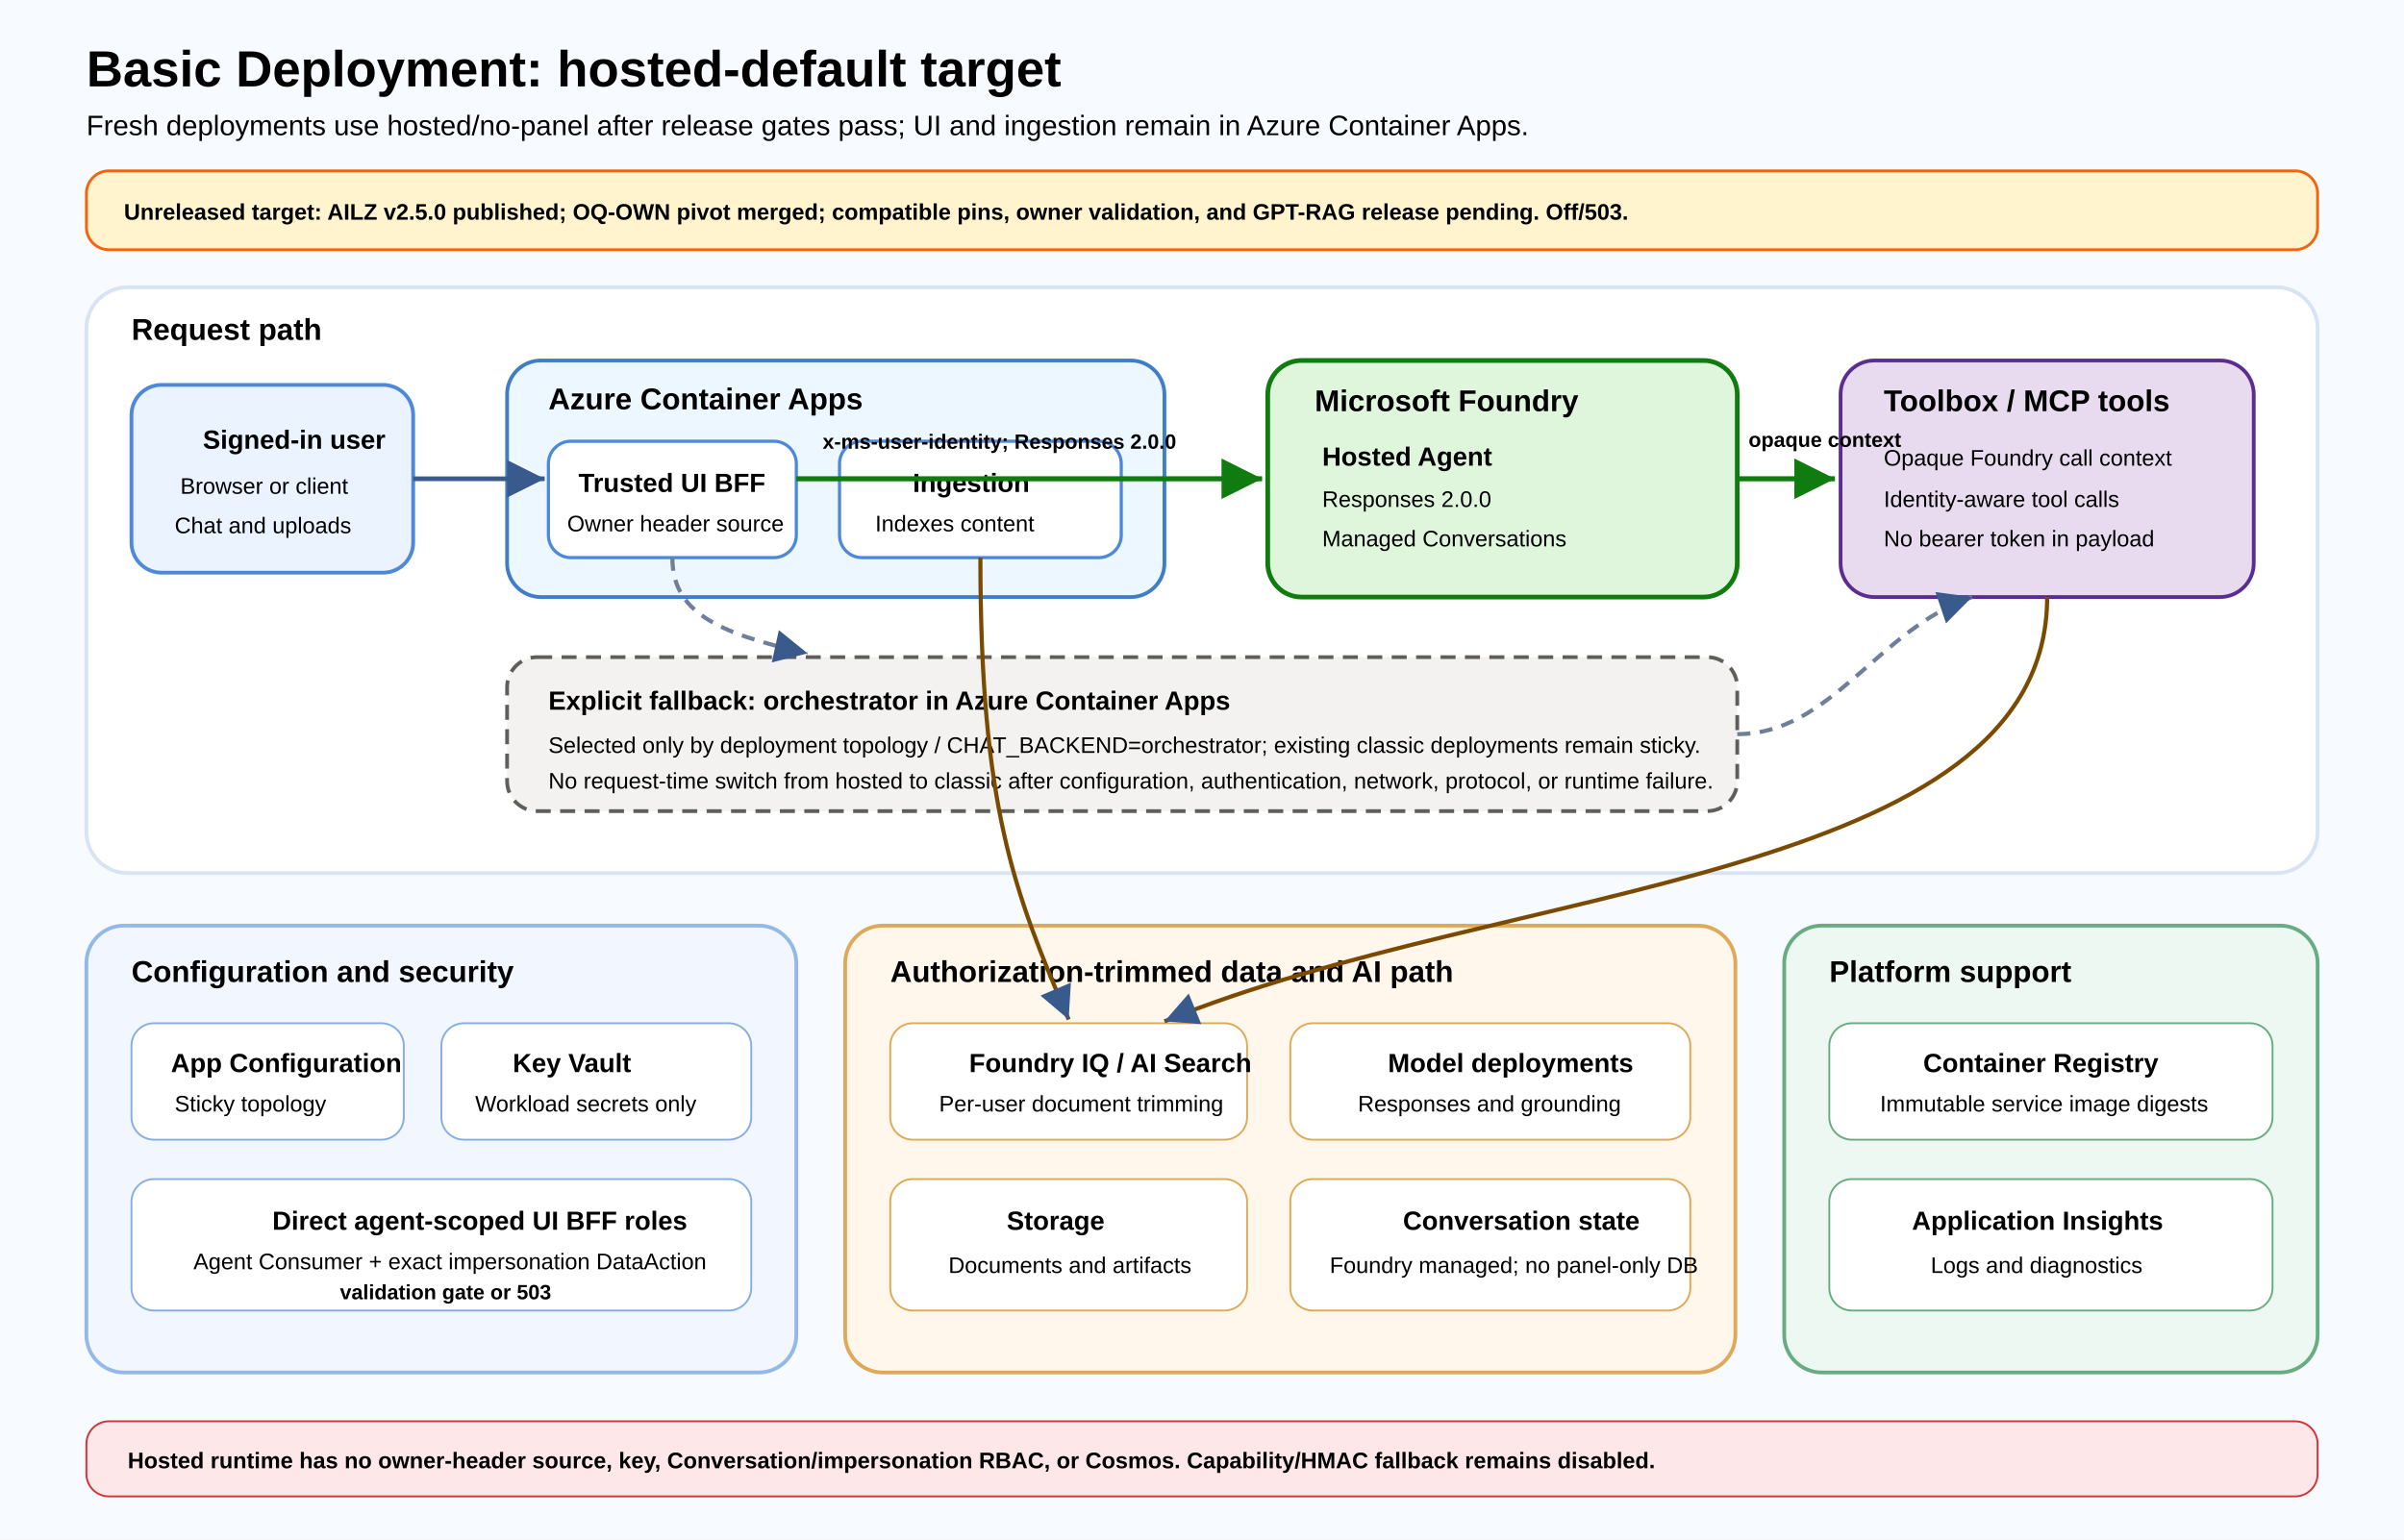
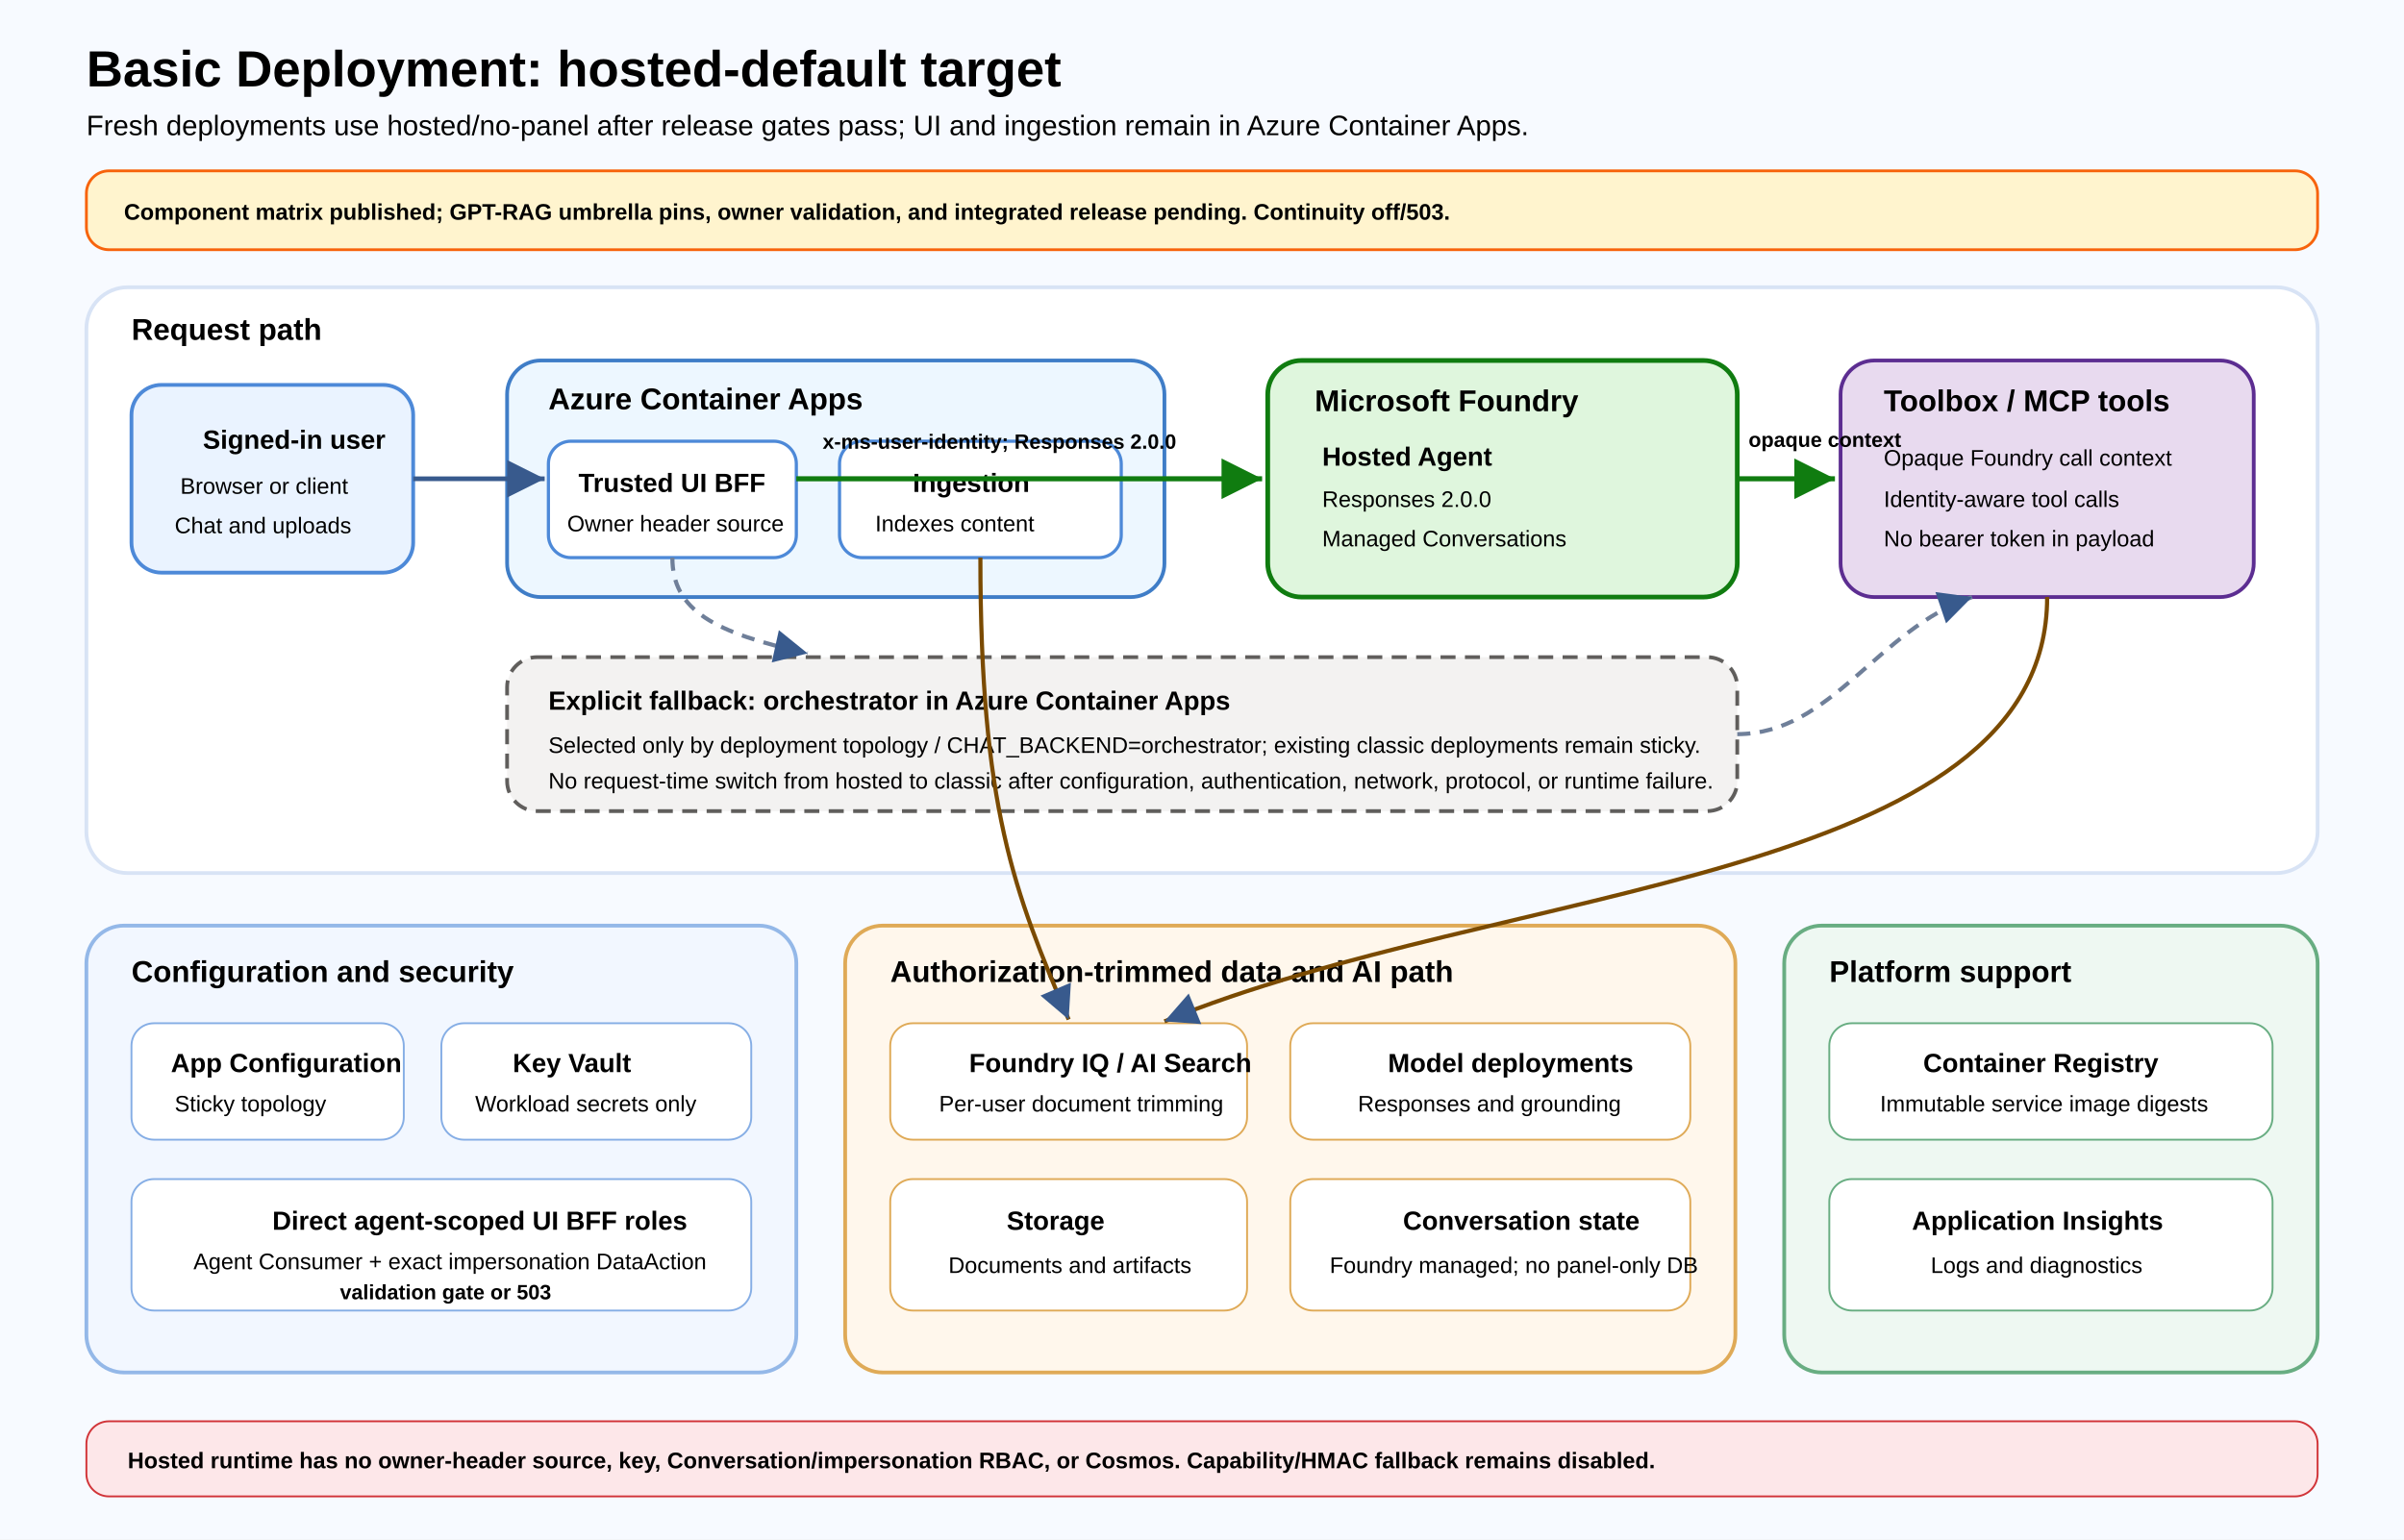
<svg xmlns="http://www.w3.org/2000/svg" width="1280" height="820" viewBox="0 0 1280 820" role="img" aria-labelledby="title desc">
  <defs>
    <marker id="arrow" markerWidth="12" markerHeight="12" refX="10" refY="6" orient="auto">
      <path d="M2,2 L10,6 L2,10 Z" fill="#385a8d" />
    </marker>
    <marker id="arrow-green" markerWidth="12" markerHeight="12" refX="10" refY="6" orient="auto">
      <path d="M2,2 L10,6 L2,10 Z" fill="#107c10" />
    </marker>
    <style>
      .title { font: 700 27px 'Segoe UI', Arial, sans-serif; fill: #000000; }
      .subtitle { font: 400 15px 'Segoe UI', Arial, sans-serif; fill: #000000; }
      .zone-title { font: 700 16px 'Segoe UI', Arial, sans-serif; fill: #000000; }
      .box-title { font: 700 14px 'Segoe UI', Arial, sans-serif; fill: #000000; }
      .box-text { font: 400 12px 'Segoe UI', Arial, sans-serif; fill: #000000; }
      .small { font: 600 11px 'Segoe UI', Arial, sans-serif; fill: #000000; }
      .status { font: 600 12px 'Segoe UI', Arial, sans-serif; fill: #000000; }
      .arrow { stroke: #385a8d; stroke-width: 2.5; fill: none; marker-end: url(#arrow); }
      .hosted-arrow { stroke: #107c10; stroke-width: 2.7; fill: none; marker-end: url(#arrow-green); }
      .fallback-arrow { stroke: #6f7f99; stroke-width: 2.2; stroke-dasharray: 7 5; fill: none; marker-end: url(#arrow); }
      .data-arrow { stroke: #7a4a00; stroke-width: 2.2; fill: none; marker-end: url(#arrow); }
    </style>
  </defs>
  <rect width="1280" height="820" fill="#f7faff" />
  <text x="46" y="46" class="title">Basic Deployment: hosted-default target</text>
  <text x="46" y="72" class="subtitle">Fresh deployments use hosted/no-panel after release gates pass; UI and ingestion remain in Azure Container Apps.</text>
  <rect x="46" y="91" width="1188" height="42" rx="12" fill="#fff4ce" stroke="#f7630c" stroke-width="1.5" />
-   <text x="66" y="117" class="status">Unreleased target: AILZ v2.5.0 published; OQ-OWN pivot merged; compatible pins, owner validation, and GPT-RAG release pending. Off/503.</text>
+   <text x="66" y="117" class="status">Component matrix published; GPT-RAG umbrella pins, owner validation, and integrated release pending. Continuity off/503.</text>
  <rect x="46" y="153" width="1188" height="312" rx="22" fill="#ffffff" stroke="#d8e3f5" stroke-width="2" />
  <text x="70" y="181" class="zone-title">Request path</text>
  <rect x="70" y="205" width="150" height="100" rx="16" fill="#eaf3ff" stroke="#4d89d8" stroke-width="2" />
  <text x="108" y="239" class="box-title">Signed-in user</text>
  <text x="96" y="263" class="box-text">Browser or client</text>
  <text x="93" y="284" class="box-text">Chat and uploads</text>
  <rect x="270" y="192" width="350" height="126" rx="18" fill="#edf7ff" stroke="#3f7dc7" stroke-width="2" />
  <text x="292" y="218" class="zone-title">Azure Container Apps</text>
  <rect x="292" y="235" width="132" height="62" rx="12" fill="#ffffff" stroke="#4d89d8" stroke-width="1.7" />
  <text x="308" y="262" class="box-title">Trusted UI BFF</text>
  <text x="302" y="283" class="box-text">Owner header source</text>
  <rect x="447" y="235" width="150" height="62" rx="12" fill="#ffffff" stroke="#4d89d8" stroke-width="1.7" />
  <text x="486" y="262" class="box-title">Ingestion</text>
  <text x="466" y="283" class="box-text">Indexes content</text>
  <rect x="675" y="192" width="250" height="126" rx="18" fill="#dff6dd" stroke="#107c10" stroke-width="2.5" />
  <text x="700" y="219" class="zone-title">Microsoft Foundry</text>
  <text x="704" y="248" class="box-title">Hosted Agent</text>
  <text x="704" y="270" class="box-text">Responses 2.0.0</text>
  <text x="704" y="291" class="box-text">Managed Conversations</text>
  <rect x="980" y="192" width="220" height="126" rx="18" fill="#e8daef" stroke="#5c2d91" stroke-width="2" />
  <text x="1003" y="219" class="zone-title">Toolbox / MCP tools</text>
  <text x="1003" y="248" class="box-text">Opaque Foundry call context</text>
  <text x="1003" y="270" class="box-text">Identity-aware tool calls</text>
  <text x="1003" y="291" class="box-text">No bearer token in payload</text>
  <path class="arrow" d="M220 255 L290 255" />
  <path class="hosted-arrow" d="M424 255 L672 255" />
  <text x="438" y="239" class="small">x-ms-user-identity; Responses 2.0.0</text>
  <path class="hosted-arrow" d="M925 255 L977 255" />
  <text x="931" y="238" class="small">opaque context</text>
  <rect x="270" y="350" width="655" height="82" rx="16" fill="#f3f2f1" stroke="#605e5c" stroke-width="2" stroke-dasharray="8 5" />
  <text x="292" y="378" class="box-title">Explicit fallback: orchestrator in Azure Container Apps</text>
  <text x="292" y="401" class="box-text">Selected only by deployment topology / CHAT_BACKEND=orchestrator; existing classic deployments remain sticky.</text>
  <text x="292" y="420" class="box-text">No request-time switch from hosted to classic after configuration, authentication, network, protocol, or runtime failure.</text>
  <path class="fallback-arrow" d="M358 297 C358 325, 380 337, 430 348" />
  <path class="fallback-arrow" d="M925 391 C975 391, 1000 335, 1050 318" />
  <rect x="46" y="493" width="378" height="238" rx="20" fill="#f2f7ff" stroke="#94b8e8" stroke-width="2" />
  <text x="70" y="523" class="zone-title">Configuration and security</text>
  <rect x="70" y="545" width="145" height="62" rx="12" fill="#ffffff" stroke="#86aee5" />
  <text x="91" y="571" class="box-title">App Configuration</text>
  <text x="93" y="592" class="box-text">Sticky topology</text>
  <rect x="235" y="545" width="165" height="62" rx="12" fill="#ffffff" stroke="#86aee5" />
  <text x="273" y="571" class="box-title">Key Vault</text>
  <text x="253" y="592" class="box-text">Workload secrets only</text>
  <rect x="70" y="628" width="330" height="70" rx="12" fill="#ffffff" stroke="#86aee5" />
  <text x="145" y="655" class="box-title">Direct agent-scoped UI BFF roles</text>
  <text x="103" y="676" class="box-text">Agent Consumer + exact impersonation DataAction</text>
  <text x="181" y="692" class="small">validation gate or 503</text>
  <rect x="450" y="493" width="474" height="238" rx="20" fill="#fff7ec" stroke="#dfaa57" stroke-width="2" />
  <text x="474" y="523" class="zone-title">Authorization-trimmed data and AI path</text>
  <rect x="474" y="545" width="190" height="62" rx="12" fill="#ffffff" stroke="#dfaa57" />
  <text x="516" y="571" class="box-title">Foundry IQ / AI Search</text>
  <text x="500" y="592" class="box-text">Per-user document trimming</text>
  <rect x="687" y="545" width="213" height="62" rx="12" fill="#ffffff" stroke="#dfaa57" />
  <text x="739" y="571" class="box-title">Model deployments</text>
  <text x="723" y="592" class="box-text">Responses and grounding</text>
  <rect x="474" y="628" width="190" height="70" rx="12" fill="#ffffff" stroke="#dfaa57" />
  <text x="536" y="655" class="box-title">Storage</text>
  <text x="505" y="678" class="box-text">Documents and artifacts</text>
  <rect x="687" y="628" width="213" height="70" rx="12" fill="#ffffff" stroke="#dfaa57" />
  <text x="747" y="655" class="box-title">Conversation state</text>
  <text x="708" y="678" class="box-text">Foundry managed; no panel-only DB</text>
  <path class="data-arrow" d="M1090 318 C1090 470, 800 470, 620 544" />
  <path class="data-arrow" d="M522 297 C522 430, 540 475, 569 543" />
  <rect x="950" y="493" width="284" height="238" rx="20" fill="#eef8f2" stroke="#68ad82" stroke-width="2" />
  <text x="974" y="523" class="zone-title">Platform support</text>
  <rect x="974" y="545" width="236" height="62" rx="12" fill="#ffffff" stroke="#68ad82" />
  <text x="1024" y="571" class="box-title">Container Registry</text>
  <text x="1001" y="592" class="box-text">Immutable service image digests</text>
  <rect x="974" y="628" width="236" height="70" rx="12" fill="#ffffff" stroke="#68ad82" />
  <text x="1018" y="655" class="box-title">Application Insights</text>
  <text x="1028" y="678" class="box-text">Logs and diagnostics</text>
  <rect x="46" y="757" width="1188" height="40" rx="12" fill="#fde7e9" stroke="#d13438" />
  <text x="68" y="782" class="status">Hosted runtime has no owner-header source, key, Conversation/impersonation RBAC, or Cosmos. Capability/HMAC fallback remains disabled.</text>
</svg>
